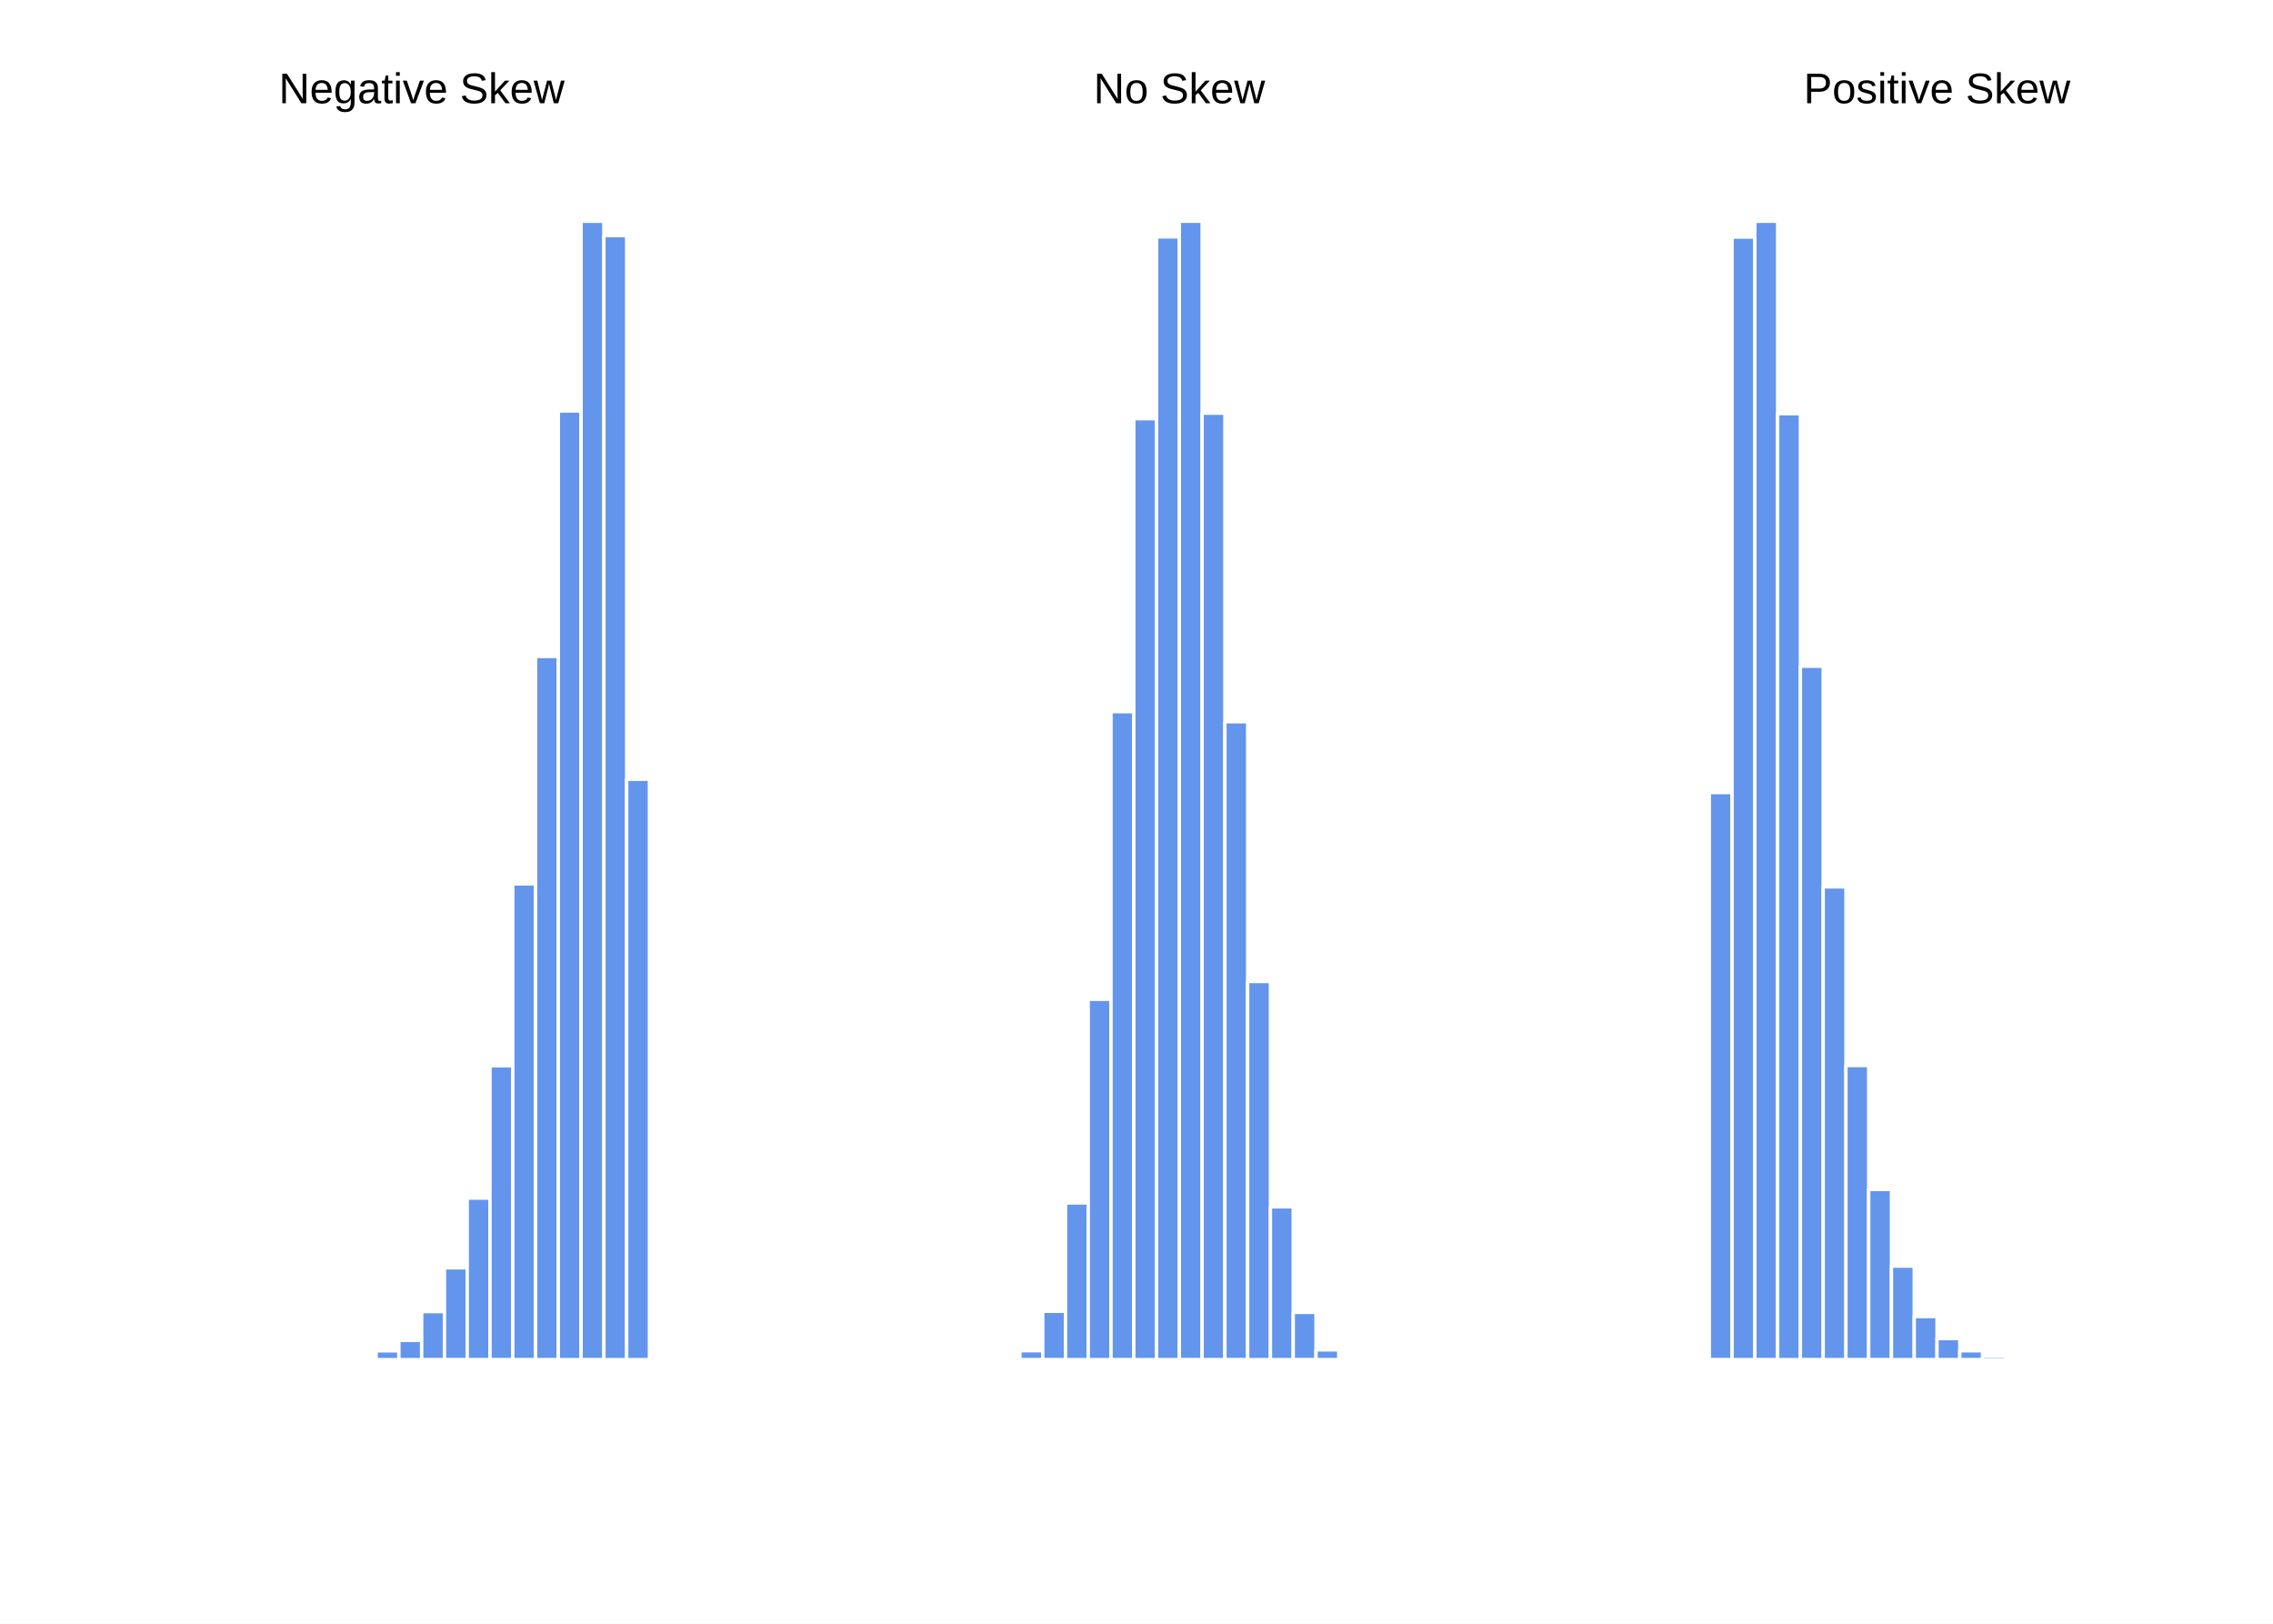
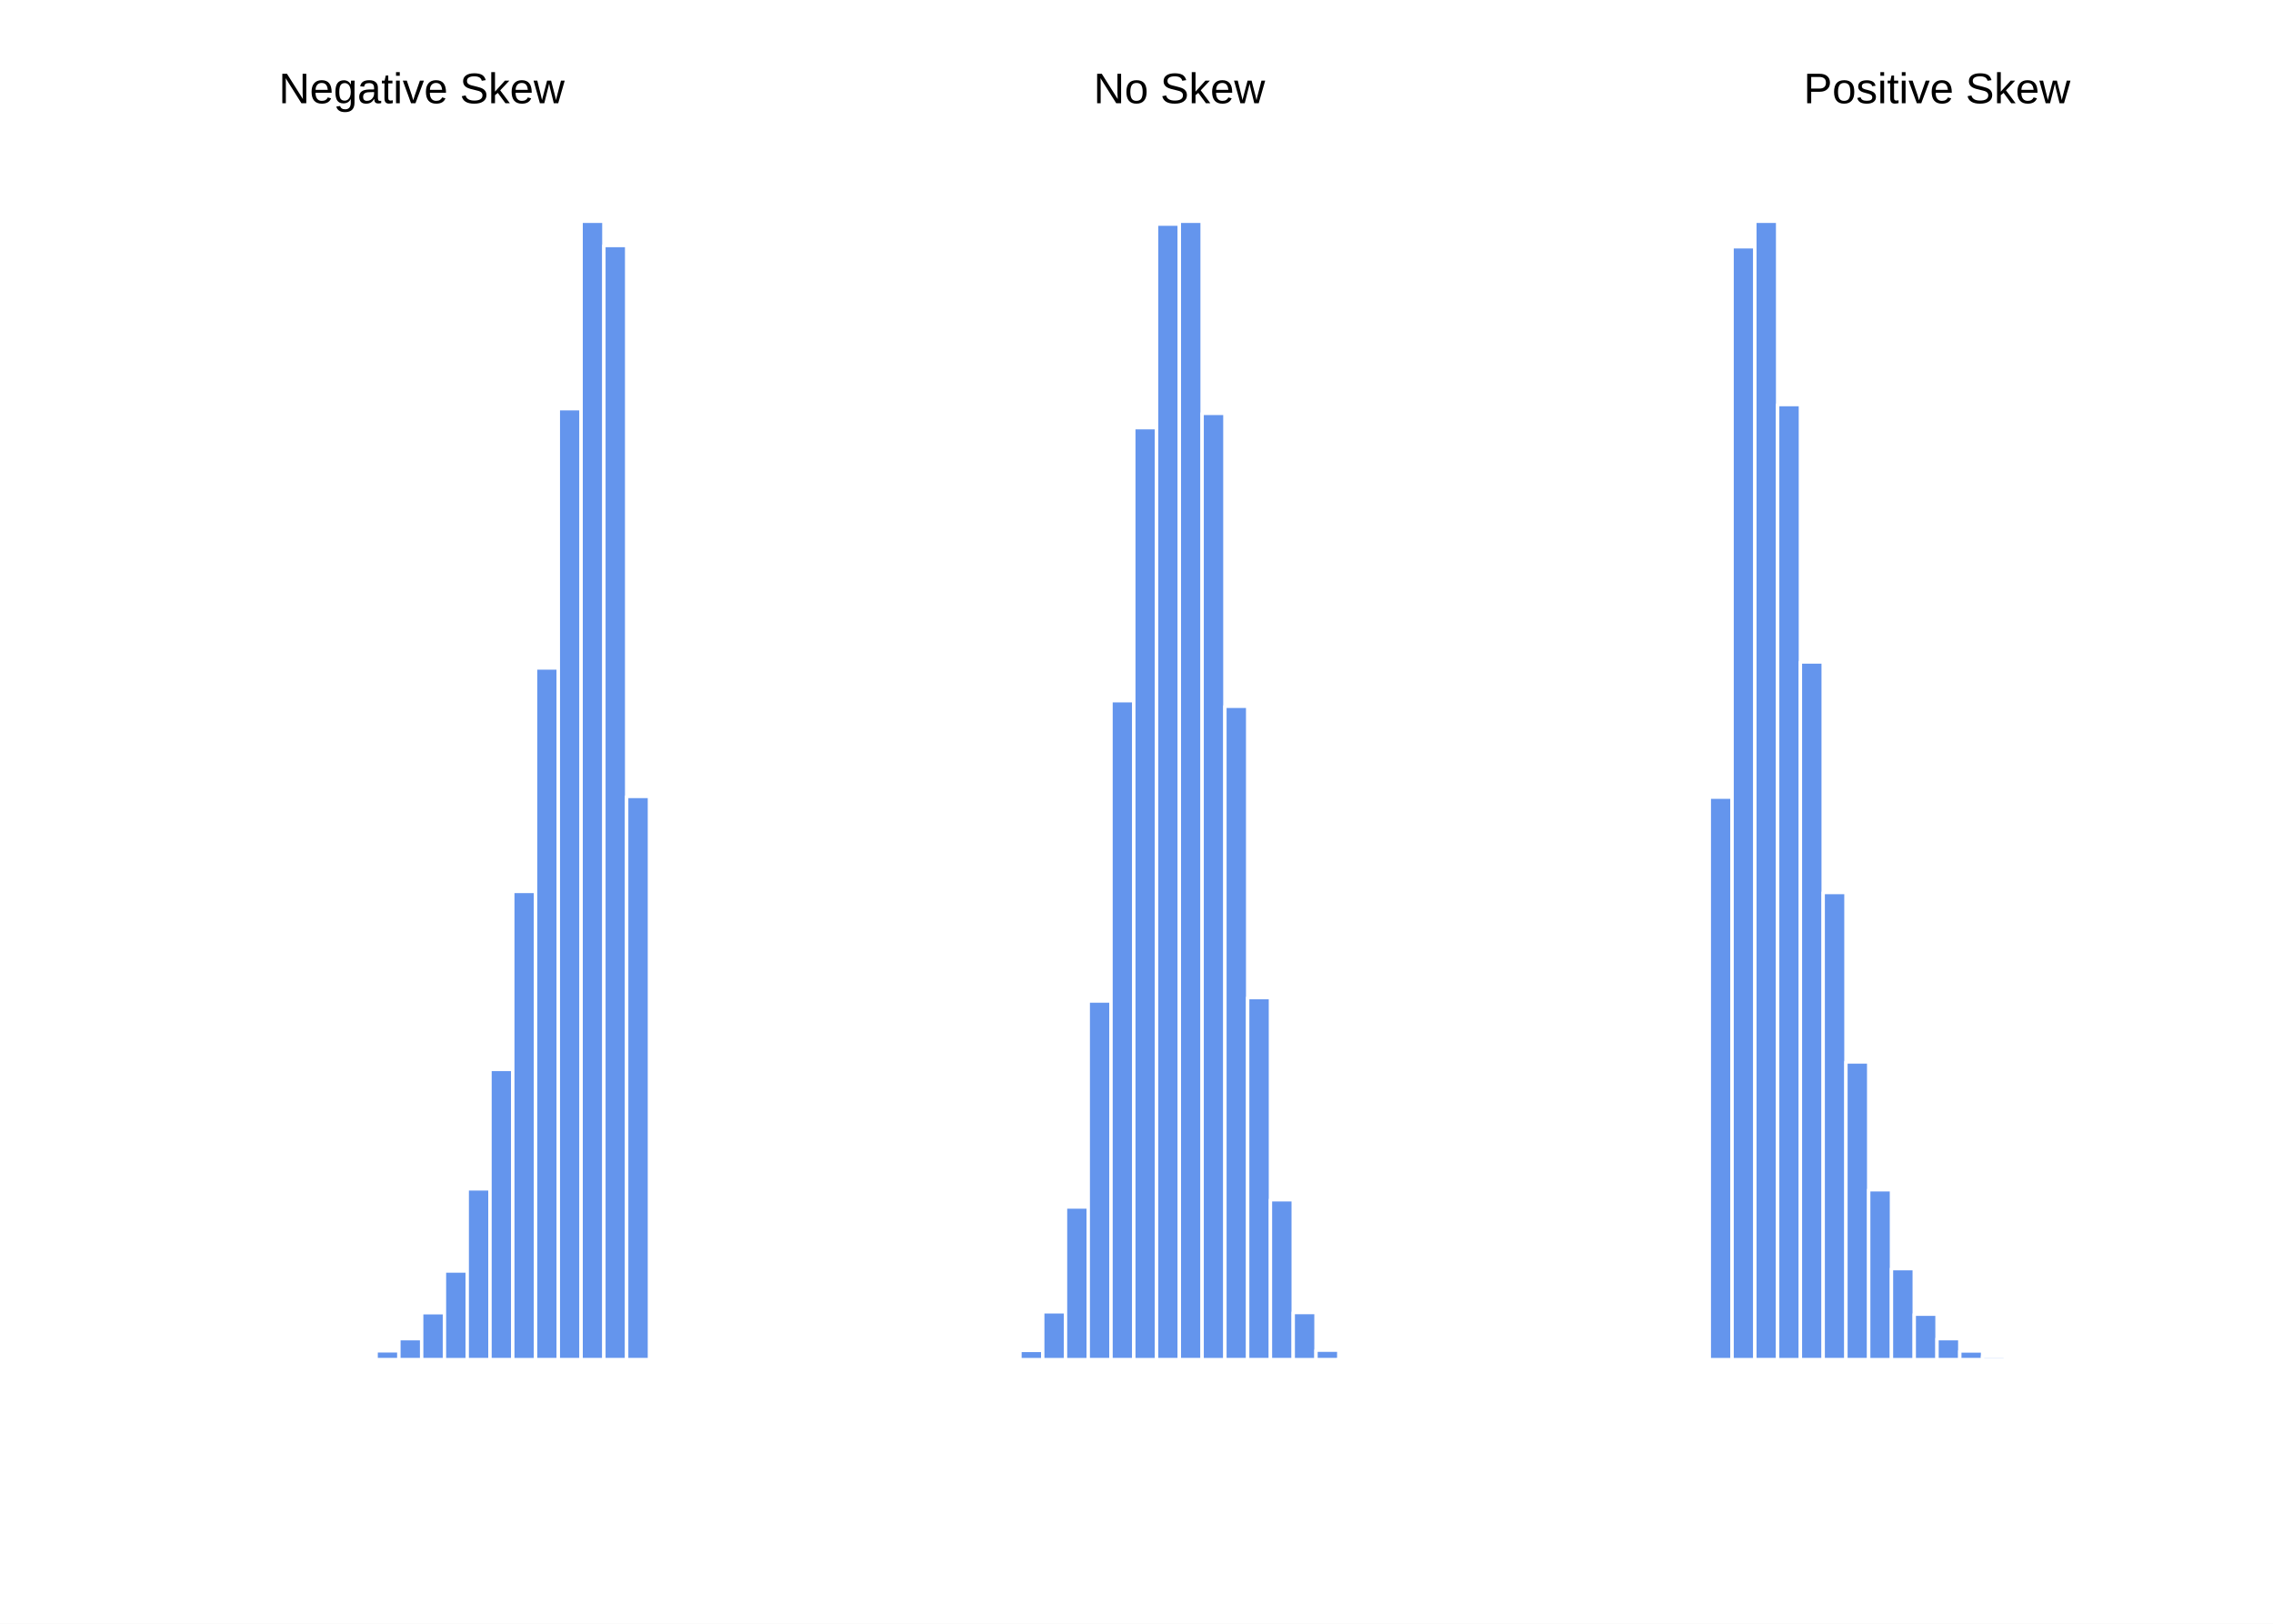
<svg xmlns="http://www.w3.org/2000/svg" class="svglite" width="504.00pt" height="360.00pt" viewBox="0 0 504.00 360.00">
  <defs>
    <style type="text/css">
    .svglite line, .svglite polyline, .svglite polygon, .svglite path, .svglite rect, .svglite circle {
      fill: none;
      stroke: #000000;
      stroke-linecap: round;
      stroke-linejoin: round;
      stroke-miterlimit: 10.00;
    }
    .svglite text {
      white-space: pre;
    }
  </style>
  </defs>
  <rect width="100%" height="100%" style="stroke: none; fill: #FFFFFF;" />
  <defs>
    <clipPath id="cpMC4wMHw1MDQuMDB8MC4wMHwzNjAuMDA=">
      <rect x="0.00" y="0.00" width="504.00" height="360.00" />
    </clipPath>
  </defs>
  <g clip-path="url(#cpMC4wMHw1MDQuMDB8MC4wMHwzNjAuMDA=)">
</g>
  <defs>
    <clipPath id="cpMzguOTd8MTQ4LjA0fDM4Ljk3fDMxMS41Mw==">
      <rect x="38.97" y="38.97" width="109.08" height="272.56" />
    </clipPath>
  </defs>
  <g clip-path="url(#cpMzguOTd8MTQ4LjA0fDM4Ljk3fDMxMS41Mw==)">
</g>
  <defs>
    <clipPath id="cpMC4wMHwxNjguMDB8MC4wMHwzNjAuMDA=">
      <rect x="0.00" y="0.00" width="168.00" height="360.00" />
    </clipPath>
  </defs>
  <g clip-path="url(#cpMC4wMHwxNjguMDB8MC4wMHwzNjAuMDA=)">
    <text x="93.50" y="22.89" text-anchor="middle" style="font-size: 9.50px; font-family: &quot;Arial&quot;;" textLength="63.38px" lengthAdjust="spacingAndGlyphs">Negative Skew</text>
  </g>
  <g clip-path="url(#cpMzguOTd8MTQ4LjA0fDM4Ljk3fDMxMS41Mw==)">
    <rect x="43.01" y="301.43" width="5.05" height="0.00" style="stroke-width: 0.75; stroke: #FFFFFF; fill: #6495ED;" />
    <rect x="48.06" y="301.43" width="5.05" height="0.00" style="stroke-width: 0.75; stroke: #FFFFFF; fill: #6495ED;" />
    <rect x="53.11" y="301.43" width="5.05" height="0.00" style="stroke-width: 0.75; stroke: #FFFFFF; fill: #6495ED;" />
    <rect x="58.16" y="301.43" width="5.05" height="0.00" style="stroke-width: 0.75; stroke: #FFFFFF; fill: #6495ED;" />
-     <rect x="63.21" y="301.43" width="5.05" height="0.00" style="stroke-width: 0.75; stroke: #FFFFFF; fill: #6495ED;" />
-     <rect x="68.26" y="301.41" width="5.05" height="0.025" style="stroke-width: 0.75; stroke: #FFFFFF; fill: #6495ED;" />
-     <rect x="73.30" y="301.20" width="5.05" height="0.24" style="stroke-width: 0.75; stroke: #FFFFFF; fill: #6495ED;" />
-     <rect x="78.35" y="300.80" width="5.05" height="0.63" style="stroke-width: 0.75; stroke: #FFFFFF; fill: #6495ED;" />
-     <rect x="83.40" y="299.50" width="5.05" height="1.94" style="stroke-width: 0.75; stroke: #FFFFFF; fill: #6495ED;" />
-     <rect x="88.45" y="297.17" width="5.05" height="4.27" style="stroke-width: 0.75; stroke: #FFFFFF; fill: #6495ED;" />
-     <rect x="93.50" y="290.80" width="5.05" height="10.63" style="stroke-width: 0.75; stroke: #FFFFFF; fill: #6495ED;" />
-     <rect x="98.55" y="281.08" width="5.05" height="20.35" style="stroke-width: 0.75; stroke: #FFFFFF; fill: #6495ED;" />
-     <rect x="103.60" y="265.63" width="5.05" height="35.80" style="stroke-width: 0.75; stroke: #FFFFFF; fill: #6495ED;" />
-     <rect x="108.65" y="236.31" width="5.05" height="65.12" style="stroke-width: 0.75; stroke: #FFFFFF; fill: #6495ED;" />
-     <rect x="113.70" y="195.97" width="5.05" height="105.46" style="stroke-width: 0.75; stroke: #FFFFFF; fill: #6495ED;" />
-     <rect x="118.75" y="145.55" width="5.05" height="155.88" style="stroke-width: 0.75; stroke: #FFFFFF; fill: #6495ED;" />
-     <rect x="123.80" y="91.13" width="5.05" height="210.31" style="stroke-width: 0.75; stroke: #FFFFFF; fill: #6495ED;" />
+     <rect x="63.21" y="301.42" width="5.05" height="0.012" style="stroke-width: 0.75; stroke: #FFFFFF; fill: #6495ED;" />
+     <rect x="68.26" y="301.39" width="5.05" height="0.049" style="stroke-width: 0.75; stroke: #FFFFFF; fill: #6495ED;" />
+     <rect x="73.30" y="301.21" width="5.05" height="0.22" style="stroke-width: 0.75; stroke: #FFFFFF; fill: #6495ED;" />
+     <rect x="78.35" y="300.79" width="5.05" height="0.64" style="stroke-width: 0.75; stroke: #FFFFFF; fill: #6495ED;" />
+     <rect x="83.40" y="299.50" width="5.05" height="1.93" style="stroke-width: 0.75; stroke: #FFFFFF; fill: #6495ED;" />
+     <rect x="88.45" y="296.80" width="5.05" height="4.63" style="stroke-width: 0.75; stroke: #FFFFFF; fill: #6495ED;" />
+     <rect x="93.50" y="291.05" width="5.05" height="10.38" style="stroke-width: 0.75; stroke: #FFFFFF; fill: #6495ED;" />
+     <rect x="98.55" y="281.80" width="5.05" height="19.64" style="stroke-width: 0.75; stroke: #FFFFFF; fill: #6495ED;" />
+     <rect x="103.60" y="263.59" width="5.05" height="37.84" style="stroke-width: 0.75; stroke: #FFFFFF; fill: #6495ED;" />
+     <rect x="108.65" y="237.09" width="5.05" height="64.34" style="stroke-width: 0.75; stroke: #FFFFFF; fill: #6495ED;" />
+     <rect x="113.70" y="197.64" width="5.05" height="103.80" style="stroke-width: 0.75; stroke: #FFFFFF; fill: #6495ED;" />
+     <rect x="118.75" y="148.09" width="5.05" height="153.34" style="stroke-width: 0.75; stroke: #FFFFFF; fill: #6495ED;" />
+     <rect x="123.80" y="90.62" width="5.05" height="210.81" style="stroke-width: 0.75; stroke: #FFFFFF; fill: #6495ED;" />
    <rect x="128.85" y="49.06" width="5.05" height="252.37" style="stroke-width: 0.75; stroke: #FFFFFF; fill: #6495ED;" />
-     <rect x="133.90" y="52.24" width="5.05" height="249.20" style="stroke-width: 0.75; stroke: #FFFFFF; fill: #6495ED;" />
-     <rect x="138.95" y="172.77" width="5.05" height="128.67" style="stroke-width: 0.75; stroke: #FFFFFF; fill: #6495ED;" />
+     <rect x="133.90" y="54.43" width="5.05" height="247.00" style="stroke-width: 0.75; stroke: #FFFFFF; fill: #6495ED;" />
+     <rect x="138.95" y="176.58" width="5.05" height="124.85" style="stroke-width: 0.75; stroke: #FFFFFF; fill: #6495ED;" />
  </g>
  <defs>
    <clipPath id="cpMjA2Ljk3fDMxNi4wNHwzOC45N3wzMTEuNTM=">
      <rect x="206.97" y="38.97" width="109.08" height="272.56" />
    </clipPath>
  </defs>
  <g clip-path="url(#cpMjA2Ljk3fDMxNi4wNHwzOC45N3wzMTEuNTM=)">
</g>
  <defs>
    <clipPath id="cpMTY4LjAwfDMzNi4wMHwwLjAwfDM2MC4wMA==">
      <rect x="168.00" y="0.00" width="168.00" height="360.00" />
    </clipPath>
  </defs>
  <g clip-path="url(#cpMTY4LjAwfDMzNi4wMHwwLjAwfDM2MC4wMA==)">
    <text x="261.50" y="22.89" text-anchor="middle" style="font-size: 9.50px; font-family: &quot;Arial&quot;;" textLength="38.02px" lengthAdjust="spacingAndGlyphs">No Skew</text>
  </g>
  <g clip-path="url(#cpMjA2Ljk3fDMxNi4wNHwzOC45N3wzMTEuNTM=)">
    <rect x="211.01" y="301.43" width="5.05" height="0.00" style="stroke-width: 0.75; stroke: #FFFFFF; fill: #6495ED;" />
-     <rect x="216.06" y="301.42" width="5.05" height="0.015" style="stroke-width: 0.75; stroke: #FFFFFF; fill: #6495ED;" />
-     <rect x="221.11" y="301.35" width="5.05" height="0.088" style="stroke-width: 0.75; stroke: #FFFFFF; fill: #6495ED;" />
-     <rect x="226.16" y="299.47" width="5.05" height="1.96" style="stroke-width: 0.75; stroke: #FFFFFF; fill: #6495ED;" />
-     <rect x="231.21" y="290.74" width="5.05" height="10.69" style="stroke-width: 0.75; stroke: #FFFFFF; fill: #6495ED;" />
-     <rect x="236.26" y="266.70" width="5.05" height="34.74" style="stroke-width: 0.75; stroke: #FFFFFF; fill: #6495ED;" />
-     <rect x="241.30" y="221.56" width="5.05" height="79.88" style="stroke-width: 0.75; stroke: #FFFFFF; fill: #6495ED;" />
-     <rect x="246.35" y="157.78" width="5.05" height="143.65" style="stroke-width: 0.75; stroke: #FFFFFF; fill: #6495ED;" />
-     <rect x="251.40" y="92.83" width="5.05" height="208.61" style="stroke-width: 0.75; stroke: #FFFFFF; fill: #6495ED;" />
-     <rect x="256.45" y="52.53" width="5.05" height="248.91" style="stroke-width: 0.75; stroke: #FFFFFF; fill: #6495ED;" />
+     <rect x="216.06" y="301.43" width="5.05" height="0.00" style="stroke-width: 0.75; stroke: #FFFFFF; fill: #6495ED;" />
+     <rect x="221.11" y="301.32" width="5.05" height="0.12" style="stroke-width: 0.75; stroke: #FFFFFF; fill: #6495ED;" />
+     <rect x="226.16" y="299.40" width="5.05" height="2.04" style="stroke-width: 0.75; stroke: #FFFFFF; fill: #6495ED;" />
+     <rect x="231.21" y="290.84" width="5.05" height="10.60" style="stroke-width: 0.75; stroke: #FFFFFF; fill: #6495ED;" />
+     <rect x="236.26" y="267.60" width="5.05" height="33.84" style="stroke-width: 0.75; stroke: #FFFFFF; fill: #6495ED;" />
+     <rect x="241.30" y="221.93" width="5.05" height="79.50" style="stroke-width: 0.75; stroke: #FFFFFF; fill: #6495ED;" />
+     <rect x="246.35" y="155.36" width="5.05" height="146.07" style="stroke-width: 0.75; stroke: #FFFFFF; fill: #6495ED;" />
+     <rect x="251.40" y="94.82" width="5.05" height="206.62" style="stroke-width: 0.75; stroke: #FFFFFF; fill: #6495ED;" />
+     <rect x="256.45" y="49.69" width="5.05" height="251.74" style="stroke-width: 0.75; stroke: #FFFFFF; fill: #6495ED;" />
    <rect x="261.50" y="49.06" width="5.05" height="252.37" style="stroke-width: 0.75; stroke: #FFFFFF; fill: #6495ED;" />
-     <rect x="266.55" y="91.61" width="5.05" height="209.82" style="stroke-width: 0.75; stroke: #FFFFFF; fill: #6495ED;" />
-     <rect x="271.60" y="160.02" width="5.05" height="141.41" style="stroke-width: 0.75; stroke: #FFFFFF; fill: #6495ED;" />
-     <rect x="276.65" y="217.61" width="5.05" height="83.83" style="stroke-width: 0.75; stroke: #FFFFFF; fill: #6495ED;" />
-     <rect x="281.70" y="267.56" width="5.05" height="33.88" style="stroke-width: 0.75; stroke: #FFFFFF; fill: #6495ED;" />
-     <rect x="286.75" y="290.96" width="5.05" height="10.47" style="stroke-width: 0.75; stroke: #FFFFFF; fill: #6495ED;" />
-     <rect x="291.80" y="299.28" width="5.05" height="2.15" style="stroke-width: 0.75; stroke: #FFFFFF; fill: #6495ED;" />
-     <rect x="296.85" y="301.23" width="5.05" height="0.20" style="stroke-width: 0.75; stroke: #FFFFFF; fill: #6495ED;" />
-     <rect x="301.90" y="301.42" width="5.05" height="0.015" style="stroke-width: 0.75; stroke: #FFFFFF; fill: #6495ED;" />
+     <rect x="266.55" y="91.65" width="5.05" height="209.79" style="stroke-width: 0.75; stroke: #FFFFFF; fill: #6495ED;" />
+     <rect x="271.60" y="156.59" width="5.05" height="144.84" style="stroke-width: 0.75; stroke: #FFFFFF; fill: #6495ED;" />
+     <rect x="276.65" y="221.17" width="5.05" height="80.26" style="stroke-width: 0.75; stroke: #FFFFFF; fill: #6495ED;" />
+     <rect x="281.70" y="266.00" width="5.05" height="35.43" style="stroke-width: 0.75; stroke: #FFFFFF; fill: #6495ED;" />
+     <rect x="286.75" y="291.00" width="5.05" height="10.44" style="stroke-width: 0.75; stroke: #FFFFFF; fill: #6495ED;" />
+     <rect x="291.80" y="299.35" width="5.05" height="2.08" style="stroke-width: 0.75; stroke: #FFFFFF; fill: #6495ED;" />
+     <rect x="296.85" y="301.17" width="5.05" height="0.26" style="stroke-width: 0.75; stroke: #FFFFFF; fill: #6495ED;" />
+     <rect x="301.90" y="301.43" width="5.05" height="0.00" style="stroke-width: 0.75; stroke: #FFFFFF; fill: #6495ED;" />
    <rect x="306.95" y="301.43" width="5.05" height="0.00" style="stroke-width: 0.75; stroke: #FFFFFF; fill: #6495ED;" />
  </g>
  <defs>
    <clipPath id="cpMzc0Ljk3fDQ4NC4wNHwzOC45N3wzMTEuNTM=">
      <rect x="374.97" y="38.97" width="109.08" height="272.56" />
    </clipPath>
  </defs>
  <g clip-path="url(#cpMzc0Ljk3fDQ4NC4wNHwzOC45N3wzMTEuNTM=)">
</g>
  <defs>
    <clipPath id="cpMzM2LjAwfDUwNC4wMHwwLjAwfDM2MC4wMA==">
      <rect x="336.00" y="0.00" width="168.00" height="360.00" />
    </clipPath>
  </defs>
  <g clip-path="url(#cpMzM2LjAwfDUwNC4wMHwwLjAwfDM2MC4wMA==)">
    <text x="429.50" y="22.89" text-anchor="middle" style="font-size: 9.50px; font-family: &quot;Arial&quot;;" textLength="59.15px" lengthAdjust="spacingAndGlyphs">Positive Skew</text>
  </g>
  <g clip-path="url(#cpMzc0Ljk3fDQ4NC4wNHwzOC45N3wzMTEuNTM=)">
-     <rect x="379.01" y="175.71" width="5.05" height="125.72" style="stroke-width: 0.75; stroke: #FFFFFF; fill: #6495ED;" />
-     <rect x="384.06" y="52.56" width="5.05" height="248.88" style="stroke-width: 0.75; stroke: #FFFFFF; fill: #6495ED;" />
+     <rect x="379.01" y="176.74" width="5.05" height="124.70" style="stroke-width: 0.75; stroke: #FFFFFF; fill: #6495ED;" />
+     <rect x="384.06" y="54.71" width="5.05" height="246.73" style="stroke-width: 0.75; stroke: #FFFFFF; fill: #6495ED;" />
    <rect x="389.11" y="49.06" width="5.05" height="252.37" style="stroke-width: 0.75; stroke: #FFFFFF; fill: #6495ED;" />
-     <rect x="394.16" y="91.71" width="5.05" height="209.73" style="stroke-width: 0.75; stroke: #FFFFFF; fill: #6495ED;" />
-     <rect x="399.21" y="147.70" width="5.05" height="153.73" style="stroke-width: 0.75; stroke: #FFFFFF; fill: #6495ED;" />
-     <rect x="404.26" y="196.63" width="5.05" height="104.81" style="stroke-width: 0.75; stroke: #FFFFFF; fill: #6495ED;" />
-     <rect x="409.30" y="236.23" width="5.05" height="65.20" style="stroke-width: 0.75; stroke: #FFFFFF; fill: #6495ED;" />
-     <rect x="414.35" y="263.72" width="5.05" height="37.71" style="stroke-width: 0.75; stroke: #FFFFFF; fill: #6495ED;" />
-     <rect x="419.40" y="280.71" width="5.05" height="20.73" style="stroke-width: 0.75; stroke: #FFFFFF; fill: #6495ED;" />
-     <rect x="424.45" y="291.89" width="5.05" height="9.54" style="stroke-width: 0.75; stroke: #FFFFFF; fill: #6495ED;" />
-     <rect x="429.50" y="296.77" width="5.05" height="4.66" style="stroke-width: 0.75; stroke: #FFFFFF; fill: #6495ED;" />
-     <rect x="434.55" y="299.49" width="5.05" height="1.94" style="stroke-width: 0.75; stroke: #FFFFFF; fill: #6495ED;" />
-     <rect x="439.60" y="300.62" width="5.05" height="0.82" style="stroke-width: 0.75; stroke: #FFFFFF; fill: #6495ED;" />
-     <rect x="444.65" y="301.25" width="5.05" height="0.19" style="stroke-width: 0.75; stroke: #FFFFFF; fill: #6495ED;" />
-     <rect x="449.70" y="301.37" width="5.05" height="0.062" style="stroke-width: 0.75; stroke: #FFFFFF; fill: #6495ED;" />
+     <rect x="394.16" y="89.70" width="5.05" height="211.74" style="stroke-width: 0.75; stroke: #FFFFFF; fill: #6495ED;" />
+     <rect x="399.21" y="146.76" width="5.05" height="154.67" style="stroke-width: 0.75; stroke: #FFFFFF; fill: #6495ED;" />
+     <rect x="404.26" y="197.88" width="5.05" height="103.55" style="stroke-width: 0.75; stroke: #FFFFFF; fill: #6495ED;" />
+     <rect x="409.30" y="235.44" width="5.05" height="65.99" style="stroke-width: 0.75; stroke: #FFFFFF; fill: #6495ED;" />
+     <rect x="414.35" y="263.79" width="5.05" height="37.65" style="stroke-width: 0.75; stroke: #FFFFFF; fill: #6495ED;" />
+     <rect x="419.40" y="281.28" width="5.05" height="20.16" style="stroke-width: 0.75; stroke: #FFFFFF; fill: #6495ED;" />
+     <rect x="424.45" y="291.37" width="5.05" height="10.07" style="stroke-width: 0.75; stroke: #FFFFFF; fill: #6495ED;" />
+     <rect x="429.50" y="296.80" width="5.05" height="4.63" style="stroke-width: 0.75; stroke: #FFFFFF; fill: #6495ED;" />
+     <rect x="434.55" y="299.53" width="5.05" height="1.90" style="stroke-width: 0.75; stroke: #FFFFFF; fill: #6495ED;" />
+     <rect x="439.60" y="300.67" width="5.05" height="0.77" style="stroke-width: 0.75; stroke: #FFFFFF; fill: #6495ED;" />
+     <rect x="444.65" y="301.26" width="5.05" height="0.17" style="stroke-width: 0.75; stroke: #FFFFFF; fill: #6495ED;" />
+     <rect x="449.70" y="301.41" width="5.05" height="0.025" style="stroke-width: 0.75; stroke: #FFFFFF; fill: #6495ED;" />
    <rect x="454.75" y="301.43" width="5.05" height="0.00" style="stroke-width: 0.75; stroke: #FFFFFF; fill: #6495ED;" />
    <rect x="459.80" y="301.43" width="5.05" height="0.00" style="stroke-width: 0.75; stroke: #FFFFFF; fill: #6495ED;" />
    <rect x="464.85" y="301.43" width="5.05" height="0.00" style="stroke-width: 0.75; stroke: #FFFFFF; fill: #6495ED;" />
    <rect x="469.90" y="301.43" width="5.05" height="0.00" style="stroke-width: 0.75; stroke: #FFFFFF; fill: #6495ED;" />
    <rect x="474.95" y="301.43" width="5.05" height="0.00" style="stroke-width: 0.75; stroke: #FFFFFF; fill: #6495ED;" />
  </g>
</svg>
